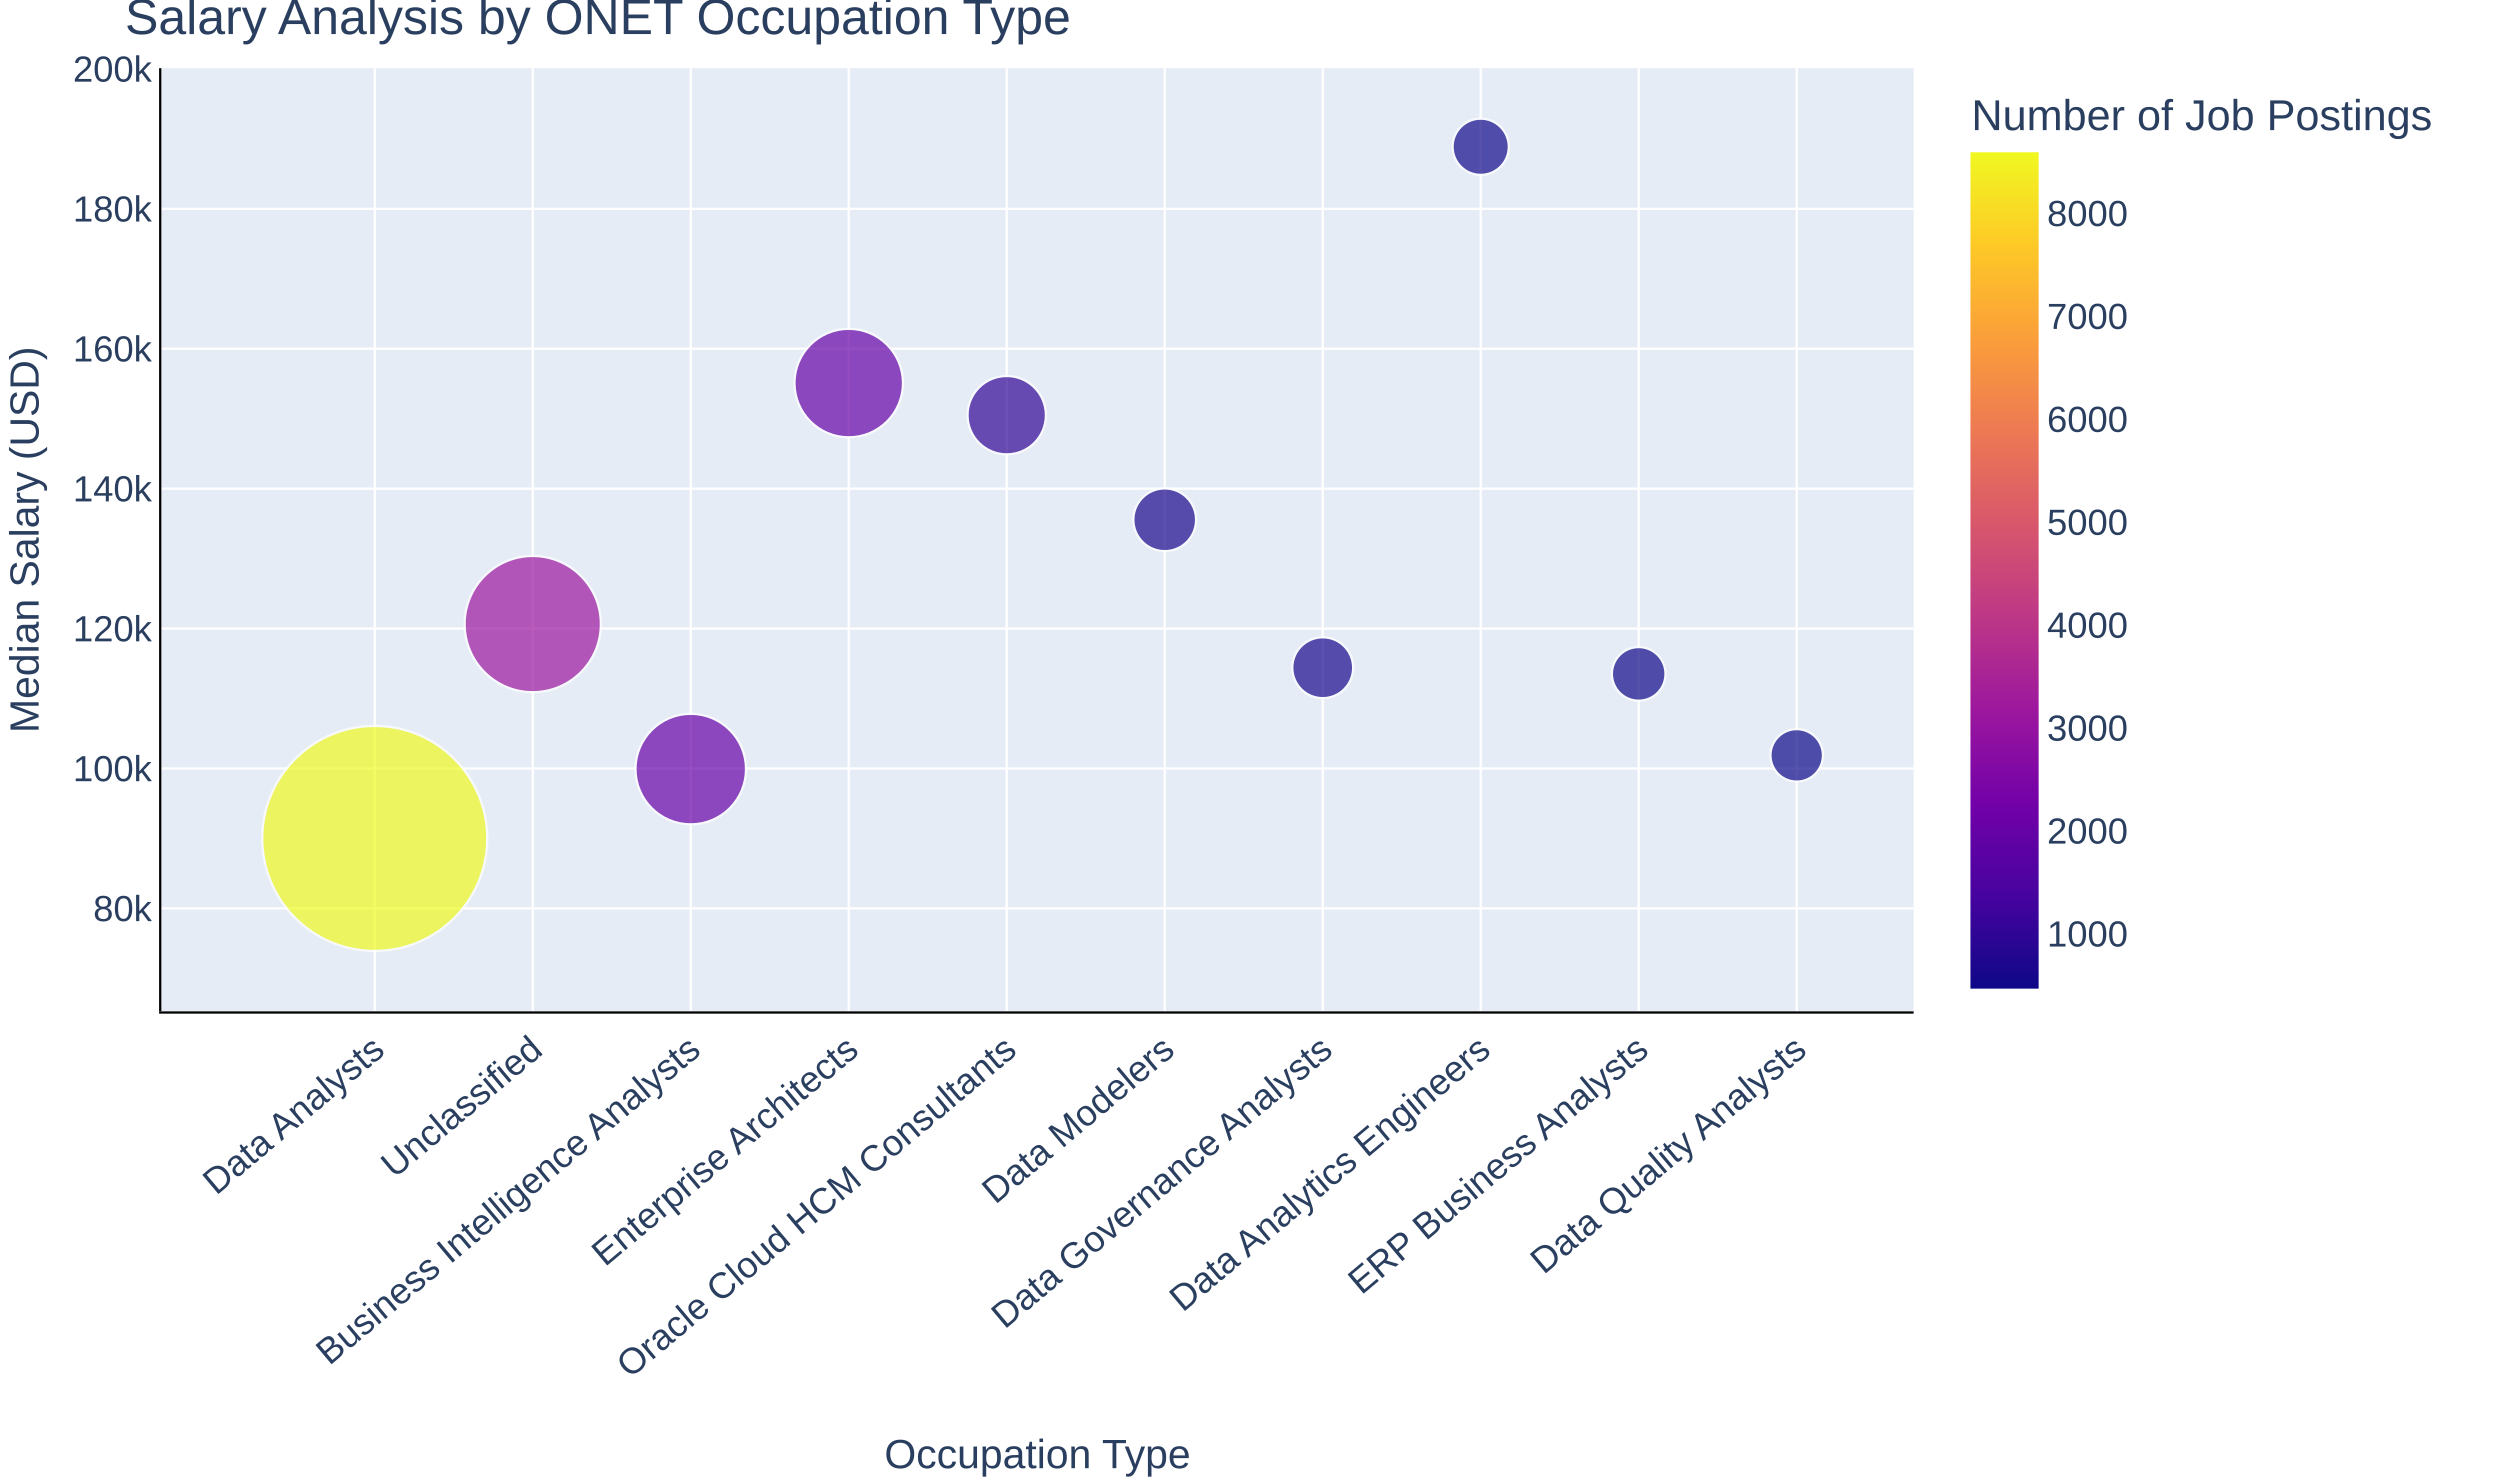
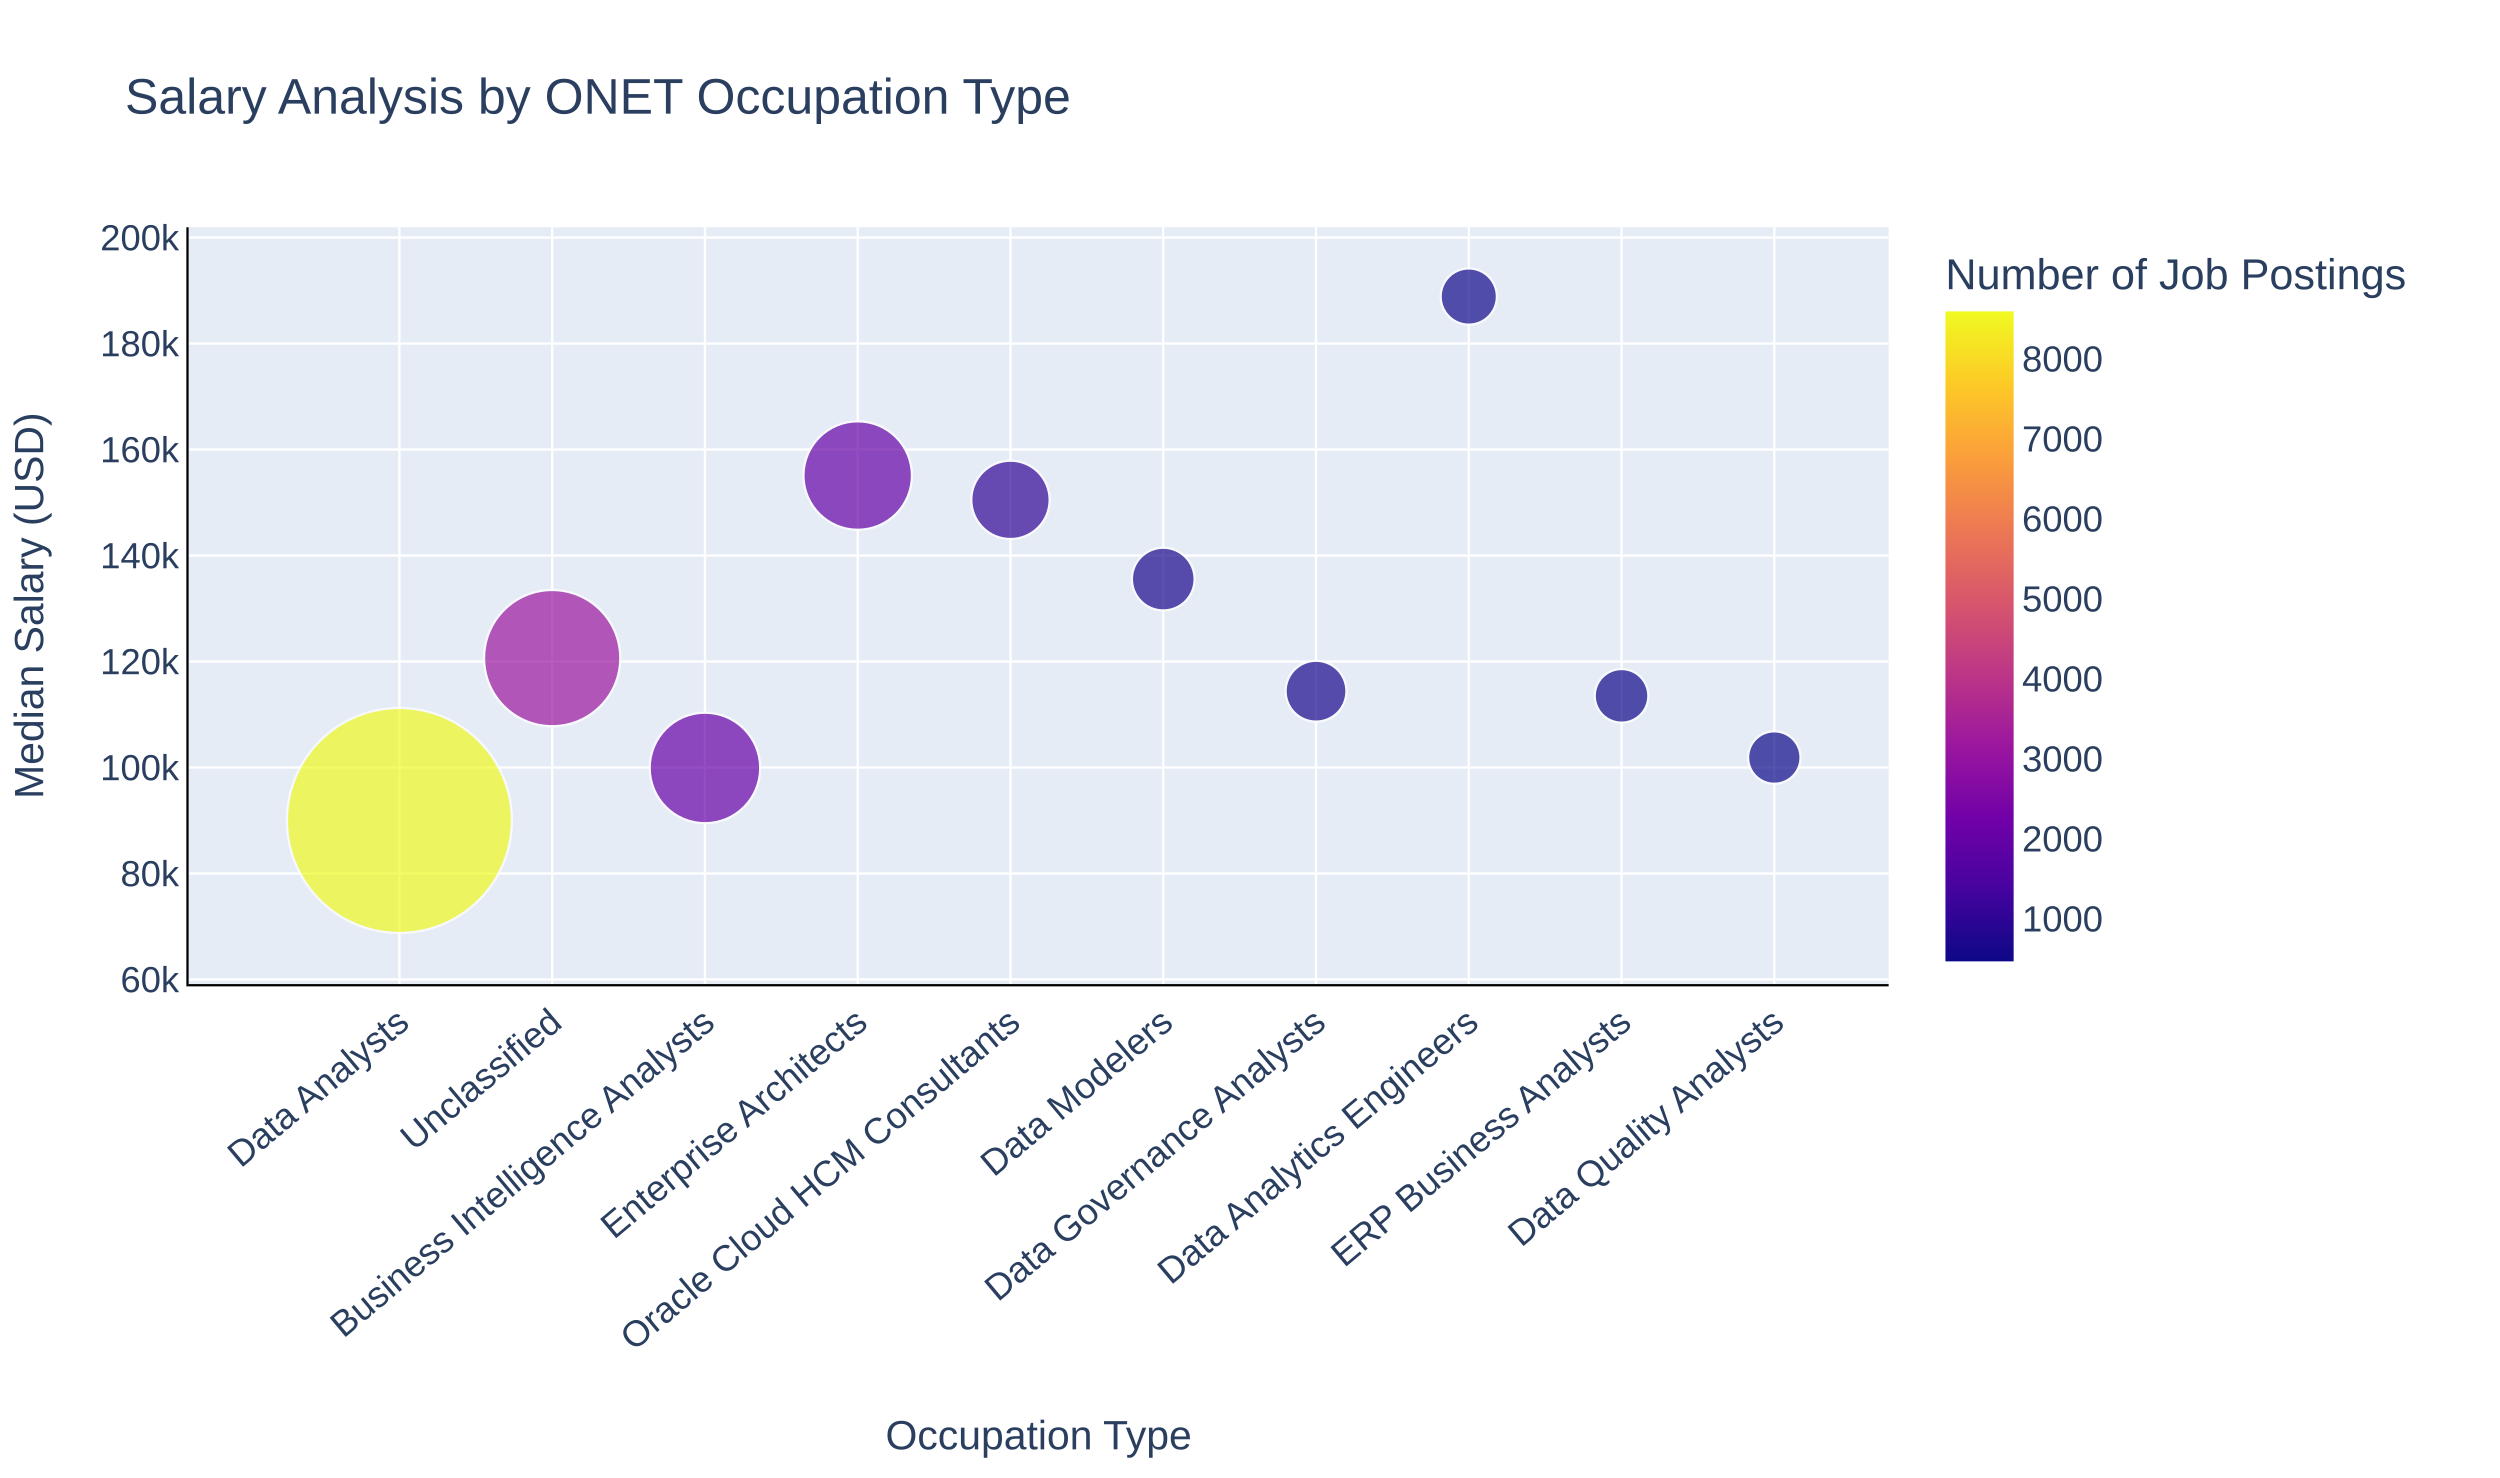
<svg xmlns="http://www.w3.org/2000/svg" class="main-svg" width="1100" height="650" style="" viewBox="0 0 1100 650">
  <rect x="0" y="0" width="1100" height="650" style="fill: rgb(255, 255, 255); fill-opacity: 1;" />
-   <defs id="defs-1bb91d">
+   <defs id="defs-12e79d">
    <g class="clips">
-       <clipPath id="clip1bb91dxyplot" class="plotclip">
-         <rect width="771" height="415" />
-       </clipPath>
-       <clipPath class="axesclip" id="clip1bb91dx">
-         <rect x="71" y="0" width="771" height="650" />
-       </clipPath>
-       <clipPath class="axesclip" id="clip1bb91dy">
-         <rect x="0" y="30" width="1100" height="415" />
-       </clipPath>
-       <clipPath class="axesclip" id="clip1bb91dxy">
-         <rect x="71" y="30" width="771" height="415" />
+       <clipPath id="clip12e79dxyplot" class="plotclip">
+         <rect width="748" height="333" />
+       </clipPath>
+       <clipPath class="axesclip" id="clip12e79dx">
+         <rect x="83" y="0" width="748" height="650" />
+       </clipPath>
+       <clipPath class="axesclip" id="clip12e79dy">
+         <rect x="0" y="100" width="1100" height="333" />
+       </clipPath>
+       <clipPath class="axesclip" id="clip12e79dxy">
+         <rect x="83" y="100" width="748" height="333" />
      </clipPath>
    </g>
    <g class="gradients">
-       <linearGradient x1="0" y1="1" x2="0" y2="0" gradientUnits="objectBoundingBox" id="g1bb91d-cbcoloraxis">
+       <linearGradient x1="0" y1="1" x2="0" y2="0" gradientUnits="objectBoundingBox" id="g12e79d-cbcoloraxis">
        <stop offset="0%" stop-color="rgb(13, 8, 135)" stop-opacity="1" />
        <stop offset="11.111%" stop-color="rgb(70, 3, 159)" stop-opacity="1" />
        <stop offset="22.222%" stop-color="rgb(114, 1, 168)" stop-opacity="1" />
        <stop offset="33.333%" stop-color="rgb(156, 23, 158)" stop-opacity="1" />
        <stop offset="44.444%" stop-color="rgb(189, 55, 134)" stop-opacity="1" />
        <stop offset="55.556%" stop-color="rgb(216, 87, 107)" stop-opacity="1" />
        <stop offset="66.667%" stop-color="rgb(237, 121, 83)" stop-opacity="1" />
        <stop offset="77.778%" stop-color="rgb(251, 159, 58)" stop-opacity="1" />
        <stop offset="88.889%" stop-color="rgb(253, 202, 38)" stop-opacity="1" />
        <stop offset="100%" stop-color="rgb(240, 249, 33)" stop-opacity="1" />
      </linearGradient>
    </g>
    <g class="patterns" />
  </defs>
  <g class="bglayer">
-     <rect class="bg" x="71" y="30" width="771" height="415" style="fill: rgb(229, 236, 246); fill-opacity: 1; stroke-width: 0;" />
+     <rect class="bg" x="83" y="100" width="748" height="333" style="fill: rgb(229, 236, 246); fill-opacity: 1; stroke-width: 0;" />
  </g>
  <g class="layer-below">
    <g class="imagelayer" />
    <g class="shapelayer" />
  </g>
  <g class="cartesianlayer">
    <g class="subplot xy">
      <g class="layer-subplot">
        <g class="shapelayer" />
        <g class="imagelayer" />
      </g>
      <g class="minor-gridlayer">
        <g class="x" />
        <g class="y" />
      </g>
      <g class="gridlayer">
        <g class="x">
-           <path class="xgrid crisp" transform="translate(164.89,0)" d="M0,30v415" style="stroke: rgb(255, 255, 255); stroke-opacity: 1; stroke-width: 1px;" />
-           <path class="xgrid crisp" transform="translate(234.41,0)" d="M0,30v415" style="stroke: rgb(255, 255, 255); stroke-opacity: 1; stroke-width: 1px;" />
-           <path class="xgrid crisp" transform="translate(303.93,0)" d="M0,30v415" style="stroke: rgb(255, 255, 255); stroke-opacity: 1; stroke-width: 1px;" />
-           <path class="xgrid crisp" transform="translate(373.44,0)" d="M0,30v415" style="stroke: rgb(255, 255, 255); stroke-opacity: 1; stroke-width: 1px;" />
-           <path class="xgrid crisp" transform="translate(442.96,0)" d="M0,30v415" style="stroke: rgb(255, 255, 255); stroke-opacity: 1; stroke-width: 1px;" />
-           <path class="xgrid crisp" transform="translate(512.48,0)" d="M0,30v415" style="stroke: rgb(255, 255, 255); stroke-opacity: 1; stroke-width: 1px;" />
-           <path class="xgrid crisp" transform="translate(582,0)" d="M0,30v415" style="stroke: rgb(255, 255, 255); stroke-opacity: 1; stroke-width: 1px;" />
-           <path class="xgrid crisp" transform="translate(651.51,0)" d="M0,30v415" style="stroke: rgb(255, 255, 255); stroke-opacity: 1; stroke-width: 1px;" />
-           <path class="xgrid crisp" transform="translate(721.03,0)" d="M0,30v415" style="stroke: rgb(255, 255, 255); stroke-opacity: 1; stroke-width: 1px;" />
-           <path class="xgrid crisp" transform="translate(790.55,0)" d="M0,30v415" style="stroke: rgb(255, 255, 255); stroke-opacity: 1; stroke-width: 1px;" />
+           <path class="xgrid crisp" transform="translate(175.74,0)" d="M0,100v333" style="stroke: rgb(255, 255, 255); stroke-opacity: 1; stroke-width: 1px;" />
+           <path class="xgrid crisp" transform="translate(242.96,0)" d="M0,100v333" style="stroke: rgb(255, 255, 255); stroke-opacity: 1; stroke-width: 1px;" />
+           <path class="xgrid crisp" transform="translate(310.18,0)" d="M0,100v333" style="stroke: rgb(255, 255, 255); stroke-opacity: 1; stroke-width: 1px;" />
+           <path class="xgrid crisp" transform="translate(377.39,0)" d="M0,100v333" style="stroke: rgb(255, 255, 255); stroke-opacity: 1; stroke-width: 1px;" />
+           <path class="xgrid crisp" transform="translate(444.61,0)" d="M0,100v333" style="stroke: rgb(255, 255, 255); stroke-opacity: 1; stroke-width: 1px;" />
+           <path class="xgrid crisp" transform="translate(511.83,0)" d="M0,100v333" style="stroke: rgb(255, 255, 255); stroke-opacity: 1; stroke-width: 1px;" />
+           <path class="xgrid crisp" transform="translate(579.05,0)" d="M0,100v333" style="stroke: rgb(255, 255, 255); stroke-opacity: 1; stroke-width: 1px;" />
+           <path class="xgrid crisp" transform="translate(646.26,0)" d="M0,100v333" style="stroke: rgb(255, 255, 255); stroke-opacity: 1; stroke-width: 1px;" />
+           <path class="xgrid crisp" transform="translate(713.48,0)" d="M0,100v333" style="stroke: rgb(255, 255, 255); stroke-opacity: 1; stroke-width: 1px;" />
+           <path class="xgrid crisp" transform="translate(780.7,0)" d="M0,100v333" style="stroke: rgb(255, 255, 255); stroke-opacity: 1; stroke-width: 1px;" />
        </g>
        <g class="y">
-           <path class="ygrid crisp" transform="translate(0,399.69)" d="M71,0h771" style="stroke: rgb(255, 255, 255); stroke-opacity: 1; stroke-width: 1px;" />
-           <path class="ygrid crisp" transform="translate(0,338.13)" d="M71,0h771" style="stroke: rgb(255, 255, 255); stroke-opacity: 1; stroke-width: 1px;" />
-           <path class="ygrid crisp" transform="translate(0,276.57)" d="M71,0h771" style="stroke: rgb(255, 255, 255); stroke-opacity: 1; stroke-width: 1px;" />
-           <path class="ygrid crisp" transform="translate(0,215)" d="M71,0h771" style="stroke: rgb(255, 255, 255); stroke-opacity: 1; stroke-width: 1px;" />
-           <path class="ygrid crisp" transform="translate(0,153.44)" d="M71,0h771" style="stroke: rgb(255, 255, 255); stroke-opacity: 1; stroke-width: 1px;" />
-           <path class="ygrid crisp" transform="translate(0,91.88)" d="M71,0h771" style="stroke: rgb(255, 255, 255); stroke-opacity: 1; stroke-width: 1px;" />
+           <path class="ygrid crisp" transform="translate(0,430.96)" d="M83,0h748" style="stroke: rgb(255, 255, 255); stroke-opacity: 1; stroke-width: 1px;" />
+           <path class="ygrid crisp" transform="translate(0,384.33)" d="M83,0h748" style="stroke: rgb(255, 255, 255); stroke-opacity: 1; stroke-width: 1px;" />
+           <path class="ygrid crisp" transform="translate(0,337.69)" d="M83,0h748" style="stroke: rgb(255, 255, 255); stroke-opacity: 1; stroke-width: 1px;" />
+           <path class="ygrid crisp" transform="translate(0,291.06)" d="M83,0h748" style="stroke: rgb(255, 255, 255); stroke-opacity: 1; stroke-width: 1px;" />
+           <path class="ygrid crisp" transform="translate(0,244.43)" d="M83,0h748" style="stroke: rgb(255, 255, 255); stroke-opacity: 1; stroke-width: 1px;" />
+           <path class="ygrid crisp" transform="translate(0,197.79)" d="M83,0h748" style="stroke: rgb(255, 255, 255); stroke-opacity: 1; stroke-width: 1px;" />
+           <path class="ygrid crisp" transform="translate(0,151.16)" d="M83,0h748" style="stroke: rgb(255, 255, 255); stroke-opacity: 1; stroke-width: 1px;" />
+           <path class="ygrid crisp" transform="translate(0,104.53)" d="M83,0h748" style="stroke: rgb(255, 255, 255); stroke-opacity: 1; stroke-width: 1px;" />
        </g>
      </g>
      <g class="zerolinelayer" />
      <g class="layer-between">
        <g class="shapelayer" />
        <g class="imagelayer" />
      </g>
      <path class="xlines-below" />
      <path class="ylines-below" />
      <g class="overlines-below" />
      <g class="xaxislayer-below" />
      <g class="yaxislayer-below" />
      <g class="overaxes-below" />
      <g class="overplot">
-         <g class="xy" transform="translate(71,30)" clip-path="url(#clip1bb91dxyplot)">
+         <g class="xy" transform="translate(83,100)" clip-path="url(#clip12e79dxyplot)">
          <g class="scatterlayer mlayer">
-             <g class="trace scatter trace1988a6" style="stroke-miterlimit: 2; opacity: 1;">
+             <g class="trace scatter trace724be7" style="stroke-miterlimit: 2; opacity: 1;">
              <g class="fills" />
              <g class="errorbars" />
              <g class="lines" />
              <g class="points">
-                 <path class="point" transform="translate(93.89,338.91)" d="M49.5,0A49.5,49.5 0 1,1 0,-49.5A49.5,49.5 0 0,1 49.5,0Z" style="opacity: 0.7; stroke-width: 1px; fill: rgb(240, 249, 33); fill-opacity: 1; stroke: rgb(255, 255, 255); stroke-opacity: 1;" />
-                 <path class="point" transform="translate(163.41,244.6)" d="M29.97,0A29.97,29.97 0 1,1 0,-29.97A29.97,29.97 0 0,1 29.97,0Z" style="opacity: 0.7; stroke-width: 1px; fill: rgb(155, 22, 158); fill-opacity: 1; stroke: rgb(255, 255, 255); stroke-opacity: 1;" />
-                 <path class="point" transform="translate(232.93,308.4)" d="M24.32,0A24.32,24.32 0 1,1 0,-24.32A24.32,24.32 0 0,1 24.32,0Z" style="opacity: 0.7; stroke-width: 1px; fill: rgb(104, 1, 166); fill-opacity: 1; stroke: rgb(255, 255, 255); stroke-opacity: 1;" />
-                 <path class="point" transform="translate(302.44,138.55)" d="M23.87,0A23.87,23.87 0 1,1 0,-23.87A23.87,23.87 0 0,1 23.87,0Z" style="opacity: 0.7; stroke-width: 1px; fill: rgb(101, 2, 165); fill-opacity: 1; stroke: rgb(255, 255, 255); stroke-opacity: 1;" />
-                 <path class="point" transform="translate(371.96,152.68)" d="M17.24,0A17.24,17.24 0 1,1 0,-17.24A17.24,17.24 0 0,1 17.24,0Z" style="opacity: 0.7; stroke-width: 1px; fill: rgb(49, 5, 150); fill-opacity: 1; stroke: rgb(255, 255, 255); stroke-opacity: 1;" />
-                 <path class="point" transform="translate(441.48,198.7)" d="M13.8,0A13.8,13.8 0 1,1 0,-13.8A13.8,13.8 0 0,1 13.8,0Z" style="opacity: 0.7; stroke-width: 1px; fill: rgb(26, 7, 140); fill-opacity: 1; stroke: rgb(255, 255, 255); stroke-opacity: 1;" />
-                 <path class="point" transform="translate(511,263.8)" d="M13.39,0A13.39,13.39 0 1,1 0,-13.39A13.39,13.39 0 0,1 13.39,0Z" style="opacity: 0.7; stroke-width: 1px; fill: rgb(23, 7, 139); fill-opacity: 1; stroke: rgb(255, 255, 255); stroke-opacity: 1;" />
-                 <path class="point" transform="translate(580.51,34.58)" d="M12.37,0A12.37,12.37 0 1,1 0,-12.37A12.37,12.37 0 0,1 12.37,0Z" style="opacity: 0.7; stroke-width: 1px; fill: rgb(17, 8, 137); fill-opacity: 1; stroke: rgb(255, 255, 255); stroke-opacity: 1;" />
-                 <path class="point" transform="translate(650.03,266.51)" d="M11.8,0A11.8,11.8 0 1,1 0,-11.8A11.8,11.8 0 0,1 11.8,0Z" style="opacity: 0.7; stroke-width: 1px; fill: rgb(14, 8, 136); fill-opacity: 1; stroke: rgb(255, 255, 255); stroke-opacity: 1;" />
-                 <path class="point" transform="translate(719.55,302.36)" d="M11.54,0A11.54,11.54 0 1,1 0,-11.54A11.54,11.54 0 0,1 11.54,0Z" style="opacity: 0.7; stroke-width: 1px; fill: rgb(13, 8, 135); fill-opacity: 1; stroke: rgb(255, 255, 255); stroke-opacity: 1;" />
+                 <path class="point" transform="translate(92.74,261.01)" d="M49.5,0A49.5,49.5 0 1,1 0,-49.5A49.5,49.5 0 0,1 49.5,0Z" style="opacity: 0.7; stroke-width: 1px; fill: rgb(240, 249, 33); fill-opacity: 1; stroke: rgb(255, 255, 255); stroke-opacity: 1;" />
+                 <path class="point" transform="translate(159.96,189.57)" d="M29.97,0A29.97,29.97 0 1,1 0,-29.97A29.97,29.97 0 0,1 29.97,0Z" style="opacity: 0.7; stroke-width: 1px; fill: rgb(155, 22, 158); fill-opacity: 1; stroke: rgb(255, 255, 255); stroke-opacity: 1;" />
+                 <path class="point" transform="translate(227.18,237.9)" d="M24.32,0A24.32,24.32 0 1,1 0,-24.32A24.32,24.32 0 0,1 24.32,0Z" style="opacity: 0.7; stroke-width: 1px; fill: rgb(104, 1, 166); fill-opacity: 1; stroke: rgb(255, 255, 255); stroke-opacity: 1;" />
+                 <path class="point" transform="translate(294.39,109.24)" d="M23.87,0A23.87,23.87 0 1,1 0,-23.87A23.87,23.87 0 0,1 23.87,0Z" style="opacity: 0.7; stroke-width: 1px; fill: rgb(101, 2, 165); fill-opacity: 1; stroke: rgb(255, 255, 255); stroke-opacity: 1;" />
+                 <path class="point" transform="translate(361.61,119.94)" d="M17.24,0A17.24,17.24 0 1,1 0,-17.24A17.24,17.24 0 0,1 17.24,0Z" style="opacity: 0.7; stroke-width: 1px; fill: rgb(49, 5, 150); fill-opacity: 1; stroke: rgb(255, 255, 255); stroke-opacity: 1;" />
+                 <path class="point" transform="translate(428.83,154.8)" d="M13.8,0A13.8,13.8 0 1,1 0,-13.8A13.8,13.8 0 0,1 13.8,0Z" style="opacity: 0.7; stroke-width: 1px; fill: rgb(26, 7, 140); fill-opacity: 1; stroke: rgb(255, 255, 255); stroke-opacity: 1;" />
+                 <path class="point" transform="translate(496.05,204.12)" d="M13.39,0A13.39,13.39 0 1,1 0,-13.39A13.39,13.39 0 0,1 13.39,0Z" style="opacity: 0.7; stroke-width: 1px; fill: rgb(23, 7, 139); fill-opacity: 1; stroke: rgb(255, 255, 255); stroke-opacity: 1;" />
+                 <path class="point" transform="translate(563.26,30.48)" d="M12.37,0A12.37,12.37 0 1,1 0,-12.37A12.37,12.37 0 0,1 12.37,0Z" style="opacity: 0.7; stroke-width: 1px; fill: rgb(17, 8, 137); fill-opacity: 1; stroke: rgb(255, 255, 255); stroke-opacity: 1;" />
+                 <path class="point" transform="translate(630.48,206.17)" d="M11.8,0A11.8,11.8 0 1,1 0,-11.8A11.8,11.8 0 0,1 11.8,0Z" style="opacity: 0.7; stroke-width: 1px; fill: rgb(14, 8, 136); fill-opacity: 1; stroke: rgb(255, 255, 255); stroke-opacity: 1;" />
+                 <path class="point" transform="translate(697.7,233.32)" d="M11.54,0A11.54,11.54 0 1,1 0,-11.54A11.54,11.54 0 0,1 11.54,0Z" style="opacity: 0.7; stroke-width: 1px; fill: rgb(13, 8, 135); fill-opacity: 1; stroke: rgb(255, 255, 255); stroke-opacity: 1;" />
              </g>
              <g class="text" />
            </g>
          </g>
        </g>
      </g>
-       <path class="xlines-above crisp" d="M70,445.5H842" style="fill: none; stroke-width: 1px; stroke: rgb(0, 0, 0); stroke-opacity: 1;" />
-       <path class="ylines-above crisp" d="M70.5,30V445" style="fill: none; stroke-width: 1px; stroke: rgb(0, 0, 0); stroke-opacity: 1;" />
+       <path class="xlines-above crisp" d="M82,433.5H831" style="fill: none; stroke-width: 1px; stroke: rgb(0, 0, 0); stroke-opacity: 1;" />
+       <path class="ylines-above crisp" d="M82.5,100V433" style="fill: none; stroke-width: 1px; stroke: rgb(0, 0, 0); stroke-opacity: 1;" />
      <g class="overlines-above" />
      <g class="xaxislayer-above">
        <g class="xtick">
-           <text text-anchor="end" x="0" y="465.2" transform="translate(164.89,0) rotate(-40,0,457.2)" style="font-family: Arial; font-size: 16px; fill: rgb(42, 63, 95); fill-opacity: 1; white-space: pre; opacity: 1;">Data Analysts</text>
-         </g>
-         <g class="xtick">
-           <text text-anchor="end" x="0" y="465.2" transform="translate(234.41,0) rotate(-40,0,457.2)" style="font-family: Arial; font-size: 16px; fill: rgb(42, 63, 95); fill-opacity: 1; white-space: pre; opacity: 1;">Unclassified</text>
-         </g>
-         <g class="xtick">
-           <text text-anchor="end" x="0" y="465.2" transform="translate(303.93,0) rotate(-40,0,457.2)" style="font-family: Arial; font-size: 16px; fill: rgb(42, 63, 95); fill-opacity: 1; white-space: pre; opacity: 1;">Business Intelligence Analysts</text>
-         </g>
-         <g class="xtick">
-           <text text-anchor="end" x="0" y="465.2" transform="translate(373.44,0) rotate(-40,0,457.2)" style="font-family: Arial; font-size: 16px; fill: rgb(42, 63, 95); fill-opacity: 1; white-space: pre; opacity: 1;">Enterprise Architects</text>
-         </g>
-         <g class="xtick">
-           <text text-anchor="end" x="0" y="465.2" transform="translate(442.96,0) rotate(-40,0,457.2)" style="font-family: Arial; font-size: 16px; fill: rgb(42, 63, 95); fill-opacity: 1; white-space: pre; opacity: 1;">Oracle Cloud HCM Consultants</text>
-         </g>
-         <g class="xtick">
-           <text text-anchor="end" x="0" y="465.2" transform="translate(512.48,0) rotate(-40,0,457.2)" style="font-family: Arial; font-size: 16px; fill: rgb(42, 63, 95); fill-opacity: 1; white-space: pre; opacity: 1;">Data Modelers</text>
-         </g>
-         <g class="xtick">
-           <text text-anchor="end" x="0" y="465.2" transform="translate(582,0) rotate(-40,0,457.2)" style="font-family: Arial; font-size: 16px; fill: rgb(42, 63, 95); fill-opacity: 1; white-space: pre; opacity: 1;">Data Governance Analysts</text>
-         </g>
-         <g class="xtick">
-           <text text-anchor="end" x="0" y="465.2" transform="translate(651.51,0) rotate(-40,0,457.2)" style="font-family: Arial; font-size: 16px; fill: rgb(42, 63, 95); fill-opacity: 1; white-space: pre; opacity: 1;">Data Analytics Engineers</text>
-         </g>
-         <g class="xtick">
-           <text text-anchor="end" x="0" y="465.2" transform="translate(721.03,0) rotate(-40,0,457.2)" style="font-family: Arial; font-size: 16px; fill: rgb(42, 63, 95); fill-opacity: 1; white-space: pre; opacity: 1;">ERP Business Analysts</text>
-         </g>
-         <g class="xtick">
-           <text text-anchor="end" x="0" y="465.2" transform="translate(790.55,0) rotate(-40,0,457.2)" style="font-family: Arial; font-size: 16px; fill: rgb(42, 63, 95); fill-opacity: 1; white-space: pre; opacity: 1;">Data Quality Analysts</text>
+           <text text-anchor="end" x="0" y="453.2" transform="translate(175.74,0) rotate(-40,0,445.2)" style="font-family: Arial; font-size: 16px; fill: rgb(42, 63, 95); fill-opacity: 1; white-space: pre; opacity: 1;">Data Analysts</text>
+         </g>
+         <g class="xtick">
+           <text text-anchor="end" x="0" y="453.2" transform="translate(242.96,0) rotate(-40,0,445.2)" style="font-family: Arial; font-size: 16px; fill: rgb(42, 63, 95); fill-opacity: 1; white-space: pre; opacity: 1;">Unclassified</text>
+         </g>
+         <g class="xtick">
+           <text text-anchor="end" x="0" y="453.2" transform="translate(310.18,0) rotate(-40,0,445.2)" style="font-family: Arial; font-size: 16px; fill: rgb(42, 63, 95); fill-opacity: 1; white-space: pre; opacity: 1;">Business Intelligence Analysts</text>
+         </g>
+         <g class="xtick">
+           <text text-anchor="end" x="0" y="453.2" transform="translate(377.39,0) rotate(-40,0,445.2)" style="font-family: Arial; font-size: 16px; fill: rgb(42, 63, 95); fill-opacity: 1; white-space: pre; opacity: 1;">Enterprise Architects</text>
+         </g>
+         <g class="xtick">
+           <text text-anchor="end" x="0" y="453.2" transform="translate(444.61,0) rotate(-40,0,445.2)" style="font-family: Arial; font-size: 16px; fill: rgb(42, 63, 95); fill-opacity: 1; white-space: pre; opacity: 1;">Oracle Cloud HCM Consultants</text>
+         </g>
+         <g class="xtick">
+           <text text-anchor="end" x="0" y="453.2" transform="translate(511.83,0) rotate(-40,0,445.2)" style="font-family: Arial; font-size: 16px; fill: rgb(42, 63, 95); fill-opacity: 1; white-space: pre; opacity: 1;">Data Modelers</text>
+         </g>
+         <g class="xtick">
+           <text text-anchor="end" x="0" y="453.2" transform="translate(579.05,0) rotate(-40,0,445.2)" style="font-family: Arial; font-size: 16px; fill: rgb(42, 63, 95); fill-opacity: 1; white-space: pre; opacity: 1;">Data Governance Analysts</text>
+         </g>
+         <g class="xtick">
+           <text text-anchor="end" x="0" y="453.2" transform="translate(646.26,0) rotate(-40,0,445.2)" style="font-family: Arial; font-size: 16px; fill: rgb(42, 63, 95); fill-opacity: 1; white-space: pre; opacity: 1;">Data Analytics Engineers</text>
+         </g>
+         <g class="xtick">
+           <text text-anchor="end" x="0" y="453.2" transform="translate(713.48,0) rotate(-40,0,445.2)" style="font-family: Arial; font-size: 16px; fill: rgb(42, 63, 95); fill-opacity: 1; white-space: pre; opacity: 1;">ERP Business Analysts</text>
+         </g>
+         <g class="xtick">
+           <text text-anchor="end" x="0" y="453.2" transform="translate(780.7,0) rotate(-40,0,445.2)" style="font-family: Arial; font-size: 16px; fill: rgb(42, 63, 95); fill-opacity: 1; white-space: pre; opacity: 1;">Data Quality Analysts</text>
        </g>
      </g>
      <g class="yaxislayer-above">
        <g class="ytick">
-           <text text-anchor="end" x="66.8" y="5.6" transform="translate(0,399.69)" style="font-family: Arial; font-size: 16px; fill: rgb(42, 63, 95); fill-opacity: 1; white-space: pre; opacity: 1;">80k</text>
-         </g>
-         <g class="ytick">
-           <text text-anchor="end" x="66.8" y="5.6" style="font-family: Arial; font-size: 16px; fill: rgb(42, 63, 95); fill-opacity: 1; white-space: pre; opacity: 1;" transform="translate(0,338.13)">100k</text>
-         </g>
-         <g class="ytick">
-           <text text-anchor="end" x="66.8" y="5.6" style="font-family: Arial; font-size: 16px; fill: rgb(42, 63, 95); fill-opacity: 1; white-space: pre; opacity: 1;" transform="translate(0,276.57)">120k</text>
-         </g>
-         <g class="ytick">
-           <text text-anchor="end" x="66.8" y="5.6" style="font-family: Arial; font-size: 16px; fill: rgb(42, 63, 95); fill-opacity: 1; white-space: pre; opacity: 1;" transform="translate(0,215)">140k</text>
-         </g>
-         <g class="ytick">
-           <text text-anchor="end" x="66.8" y="5.6" style="font-family: Arial; font-size: 16px; fill: rgb(42, 63, 95); fill-opacity: 1; white-space: pre; opacity: 1;" transform="translate(0,153.44)">160k</text>
-         </g>
-         <g class="ytick">
-           <text text-anchor="end" x="66.8" y="5.6" style="font-family: Arial; font-size: 16px; fill: rgb(42, 63, 95); fill-opacity: 1; white-space: pre; opacity: 1;" transform="translate(0,91.88)">180k</text>
-         </g>
-         <g class="ytick">
-           <text text-anchor="end" x="66.8" y="5.6" style="font-family: Arial; font-size: 16px; fill: rgb(42, 63, 95); fill-opacity: 1; white-space: pre; opacity: 1;" transform="translate(0,30.32)">200k</text>
+           <text text-anchor="end" x="78.8" y="5.6" transform="translate(0,430.96)" style="font-family: Arial; font-size: 16px; fill: rgb(42, 63, 95); fill-opacity: 1; white-space: pre; opacity: 1;">60k</text>
+         </g>
+         <g class="ytick">
+           <text text-anchor="end" x="78.8" y="5.6" style="font-family: Arial; font-size: 16px; fill: rgb(42, 63, 95); fill-opacity: 1; white-space: pre; opacity: 1;" transform="translate(0,384.33)">80k</text>
+         </g>
+         <g class="ytick">
+           <text text-anchor="end" x="78.8" y="5.6" style="font-family: Arial; font-size: 16px; fill: rgb(42, 63, 95); fill-opacity: 1; white-space: pre; opacity: 1;" transform="translate(0,337.69)">100k</text>
+         </g>
+         <g class="ytick">
+           <text text-anchor="end" x="78.8" y="5.6" style="font-family: Arial; font-size: 16px; fill: rgb(42, 63, 95); fill-opacity: 1; white-space: pre; opacity: 1;" transform="translate(0,291.06)">120k</text>
+         </g>
+         <g class="ytick">
+           <text text-anchor="end" x="78.8" y="5.6" style="font-family: Arial; font-size: 16px; fill: rgb(42, 63, 95); fill-opacity: 1; white-space: pre; opacity: 1;" transform="translate(0,244.43)">140k</text>
+         </g>
+         <g class="ytick">
+           <text text-anchor="end" x="78.8" y="5.6" style="font-family: Arial; font-size: 16px; fill: rgb(42, 63, 95); fill-opacity: 1; white-space: pre; opacity: 1;" transform="translate(0,197.79)">160k</text>
+         </g>
+         <g class="ytick">
+           <text text-anchor="end" x="78.8" y="5.6" style="font-family: Arial; font-size: 16px; fill: rgb(42, 63, 95); fill-opacity: 1; white-space: pre; opacity: 1;" transform="translate(0,151.16)">180k</text>
+         </g>
+         <g class="ytick">
+           <text text-anchor="end" x="78.8" y="5.6" style="font-family: Arial; font-size: 16px; fill: rgb(42, 63, 95); fill-opacity: 1; white-space: pre; opacity: 1;" transform="translate(0,104.53)">200k</text>
        </g>
      </g>
      <g class="overaxes-above" />
    </g>
  </g>
  <g class="polarlayer" />
  <g class="smithlayer" />
  <g class="ternarylayer" />
  <g class="geolayer" />
  <g class="funnelarealayer" />
  <g class="pielayer" />
  <g class="iciclelayer" />
  <g class="treemaplayer" />
  <g class="sunburstlayer" />
  <g class="glimages" />
-   <defs id="topdefs-1bb91d">
+   <defs id="topdefs-12e79d">
    <g class="clips" />
  </defs>
  <g class="layer-above">
    <g class="imagelayer" />
    <g class="shapelayer" />
  </g>
  <g class="infolayer">
-     <g class="cbcoloraxis colorbar" transform="translate(71,30)">
-       <rect class="cbbg" x="786" y="0" width="242.422" height="415" style="fill: rgb(0, 0, 0); fill-opacity: 0; stroke: rgb(68, 68, 68); stroke-opacity: 1; stroke-width: 0;" />
+     <g class="cbcoloraxis colorbar" transform="translate(83,100)">
+       <rect class="cbbg" x="763" y="0" width="241.969" height="333" style="fill: rgb(0, 0, 0); fill-opacity: 0; stroke: rgb(68, 68, 68); stroke-opacity: 1; stroke-width: 0;" />
      <g class="cbfills" transform="translate(0,37)">
-         <rect class="cbfill gradient_filled" style="fill: url('#g1bb91d-cbcoloraxis');" x="796" y="0" width="30" height="368" />
+         <rect class="cbfill gradient_filled" style="fill: url('#g12e79d-cbcoloraxis');" x="773" y="0" width="30" height="286" />
      </g>
      <g class="cblines" transform="translate(0,37)" />
-       <g class="cbaxis crisp" transform="translate(0,-30)">
-         <g class="ycbcoloraxistick">
-           <text text-anchor="start" x="829.7" y="5.6" transform="translate(0,410.86)" style="font-family: Arial; font-size: 16px; fill: rgb(42, 63, 95); fill-opacity: 1; white-space: pre; opacity: 1;">1000</text>
-         </g>
-         <g class="ycbcoloraxistick">
-           <text text-anchor="start" x="829.7" y="5.6" style="font-family: Arial; font-size: 16px; fill: rgb(42, 63, 95); fill-opacity: 1; white-space: pre; opacity: 1;" transform="translate(0,365.58)">2000</text>
-         </g>
-         <g class="ycbcoloraxistick">
-           <text text-anchor="start" x="829.7" y="5.6" style="font-family: Arial; font-size: 16px; fill: rgb(42, 63, 95); fill-opacity: 1; white-space: pre; opacity: 1;" transform="translate(0,320.29)">3000</text>
-         </g>
-         <g class="ycbcoloraxistick">
-           <text text-anchor="start" x="829.7" y="5.6" style="font-family: Arial; font-size: 16px; fill: rgb(42, 63, 95); fill-opacity: 1; white-space: pre; opacity: 1;" transform="translate(0,275)">4000</text>
-         </g>
-         <g class="ycbcoloraxistick">
-           <text text-anchor="start" x="829.7" y="5.6" style="font-family: Arial; font-size: 16px; fill: rgb(42, 63, 95); fill-opacity: 1; white-space: pre; opacity: 1;" transform="translate(0,229.72)">5000</text>
-         </g>
-         <g class="ycbcoloraxistick">
-           <text text-anchor="start" x="829.7" y="5.6" style="font-family: Arial; font-size: 16px; fill: rgb(42, 63, 95); fill-opacity: 1; white-space: pre; opacity: 1;" transform="translate(0,184.43)">6000</text>
-         </g>
-         <g class="ycbcoloraxistick">
-           <text text-anchor="start" x="829.7" y="5.6" style="font-family: Arial; font-size: 16px; fill: rgb(42, 63, 95); fill-opacity: 1; white-space: pre; opacity: 1;" transform="translate(0,139.14)">7000</text>
-         </g>
-         <g class="ycbcoloraxistick">
-           <text text-anchor="start" x="829.7" y="5.6" style="font-family: Arial; font-size: 16px; fill: rgb(42, 63, 95); fill-opacity: 1; white-space: pre; opacity: 1;" transform="translate(0,93.86)">8000</text>
-         </g>
-       </g>
-       <g class="cbtitleunshift" transform="translate(-71,-30)">
+       <g class="cbaxis crisp" transform="translate(0,-100)">
+         <g class="ycbcoloraxistick">
+           <text text-anchor="start" x="806.7" y="5.6" transform="translate(0,404.24)" style="font-family: Arial; font-size: 16px; fill: rgb(42, 63, 95); fill-opacity: 1; white-space: pre; opacity: 1;">1000</text>
+         </g>
+         <g class="ycbcoloraxistick">
+           <text text-anchor="start" x="806.7" y="5.6" style="font-family: Arial; font-size: 16px; fill: rgb(42, 63, 95); fill-opacity: 1; white-space: pre; opacity: 1;" transform="translate(0,369.05)">2000</text>
+         </g>
+         <g class="ycbcoloraxistick">
+           <text text-anchor="start" x="806.7" y="5.6" style="font-family: Arial; font-size: 16px; fill: rgb(42, 63, 95); fill-opacity: 1; white-space: pre; opacity: 1;" transform="translate(0,333.85)">3000</text>
+         </g>
+         <g class="ycbcoloraxistick">
+           <text text-anchor="start" x="806.7" y="5.6" style="font-family: Arial; font-size: 16px; fill: rgb(42, 63, 95); fill-opacity: 1; white-space: pre; opacity: 1;" transform="translate(0,298.65)">4000</text>
+         </g>
+         <g class="ycbcoloraxistick">
+           <text text-anchor="start" x="806.7" y="5.6" style="font-family: Arial; font-size: 16px; fill: rgb(42, 63, 95); fill-opacity: 1; white-space: pre; opacity: 1;" transform="translate(0,263.46)">5000</text>
+         </g>
+         <g class="ycbcoloraxistick">
+           <text text-anchor="start" x="806.7" y="5.6" style="font-family: Arial; font-size: 16px; fill: rgb(42, 63, 95); fill-opacity: 1; white-space: pre; opacity: 1;" transform="translate(0,228.26)">6000</text>
+         </g>
+         <g class="ycbcoloraxistick">
+           <text text-anchor="start" x="806.7" y="5.6" style="font-family: Arial; font-size: 16px; fill: rgb(42, 63, 95); fill-opacity: 1; white-space: pre; opacity: 1;" transform="translate(0,193.07)">7000</text>
+         </g>
+         <g class="ycbcoloraxistick">
+           <text text-anchor="start" x="806.7" y="5.6" style="font-family: Arial; font-size: 16px; fill: rgb(42, 63, 95); fill-opacity: 1; white-space: pre; opacity: 1;" transform="translate(0,157.87)">8000</text>
+         </g>
+       </g>
+       <g class="cbtitleunshift" transform="translate(-83,-100)">
        <g class="cbtitle" transform="">
-           <text class="ycbcoloraxistitle" x="867.42" y="57.25" text-anchor="start" style="opacity: 1; font-family: Arial; font-size: 19px; fill: rgb(42, 63, 95); fill-opacity: 1; white-space: pre;">Number of Job Postings</text>
-         </g>
-       </g>
-       <rect class="cboutline" x="796" y="37" width="30" height="368" style="stroke: rgb(68, 68, 68); stroke-opacity: 1; fill: none; stroke-width: 0;" />
+           <text class="ycbcoloraxistitle" x="855.96" y="127.25" text-anchor="start" style="opacity: 1; font-family: Arial; font-size: 19px; fill: rgb(42, 63, 95); fill-opacity: 1; white-space: pre;">Number of Job Postings</text>
+         </g>
+       </g>
+       <rect class="cboutline" x="773" y="37" width="30" height="286" style="stroke: rgb(68, 68, 68); stroke-opacity: 1; fill: none; stroke-width: 0;" />
    </g>
    <g class="g-gtitle">
-       <text class="gtitle" x="55" y="15" text-anchor="start" dy="0em" style="opacity: 1; font-family: Arial; font-size: 22px; fill: rgb(42, 63, 95); fill-opacity: 1; white-space: pre;">Salary Analysis by ONET Occupation Type</text>
-     </g>
-     <g class="g-xtitle" transform="translate(0,-3.692773)">
-       <text class="xtitle" x="456.5" y="649.693" text-anchor="middle" style="opacity: 1; font-family: Arial; font-size: 18px; fill: rgb(42, 63, 95); fill-opacity: 1; white-space: pre;">Occupation Type</text>
-     </g>
-     <g class="g-ytitle" transform="translate(10.00293,0)">
-       <text class="ytitle" transform="rotate(-90,6.996875,237.5)" x="6.997" y="237.5" text-anchor="middle" style="opacity: 1; font-family: Arial; font-size: 18px; fill: rgb(42, 63, 95); fill-opacity: 1; white-space: pre;">Median Salary (USD)</text>
+       <text class="gtitle" x="55" y="50" text-anchor="start" dy="0em" style="opacity: 1; font-family: Arial; font-size: 22px; fill: rgb(42, 63, 95); fill-opacity: 1; white-space: pre;">Salary Analysis by ONET Occupation Type</text>
+     </g>
+     <g class="g-xtitle">
+       <text class="xtitle" x="457" y="637.693" text-anchor="middle" style="opacity: 1; font-family: Arial; font-size: 18px; fill: rgb(42, 63, 95); fill-opacity: 1; white-space: pre;">Occupation Type</text>
+     </g>
+     <g class="g-ytitle">
+       <text class="ytitle" transform="rotate(-90,18.99688,266.5)" x="18.997" y="266.5" text-anchor="middle" style="opacity: 1; font-family: Arial; font-size: 18px; fill: rgb(42, 63, 95); fill-opacity: 1; white-space: pre;">Median Salary (USD)</text>
    </g>
  </g>
</svg>
